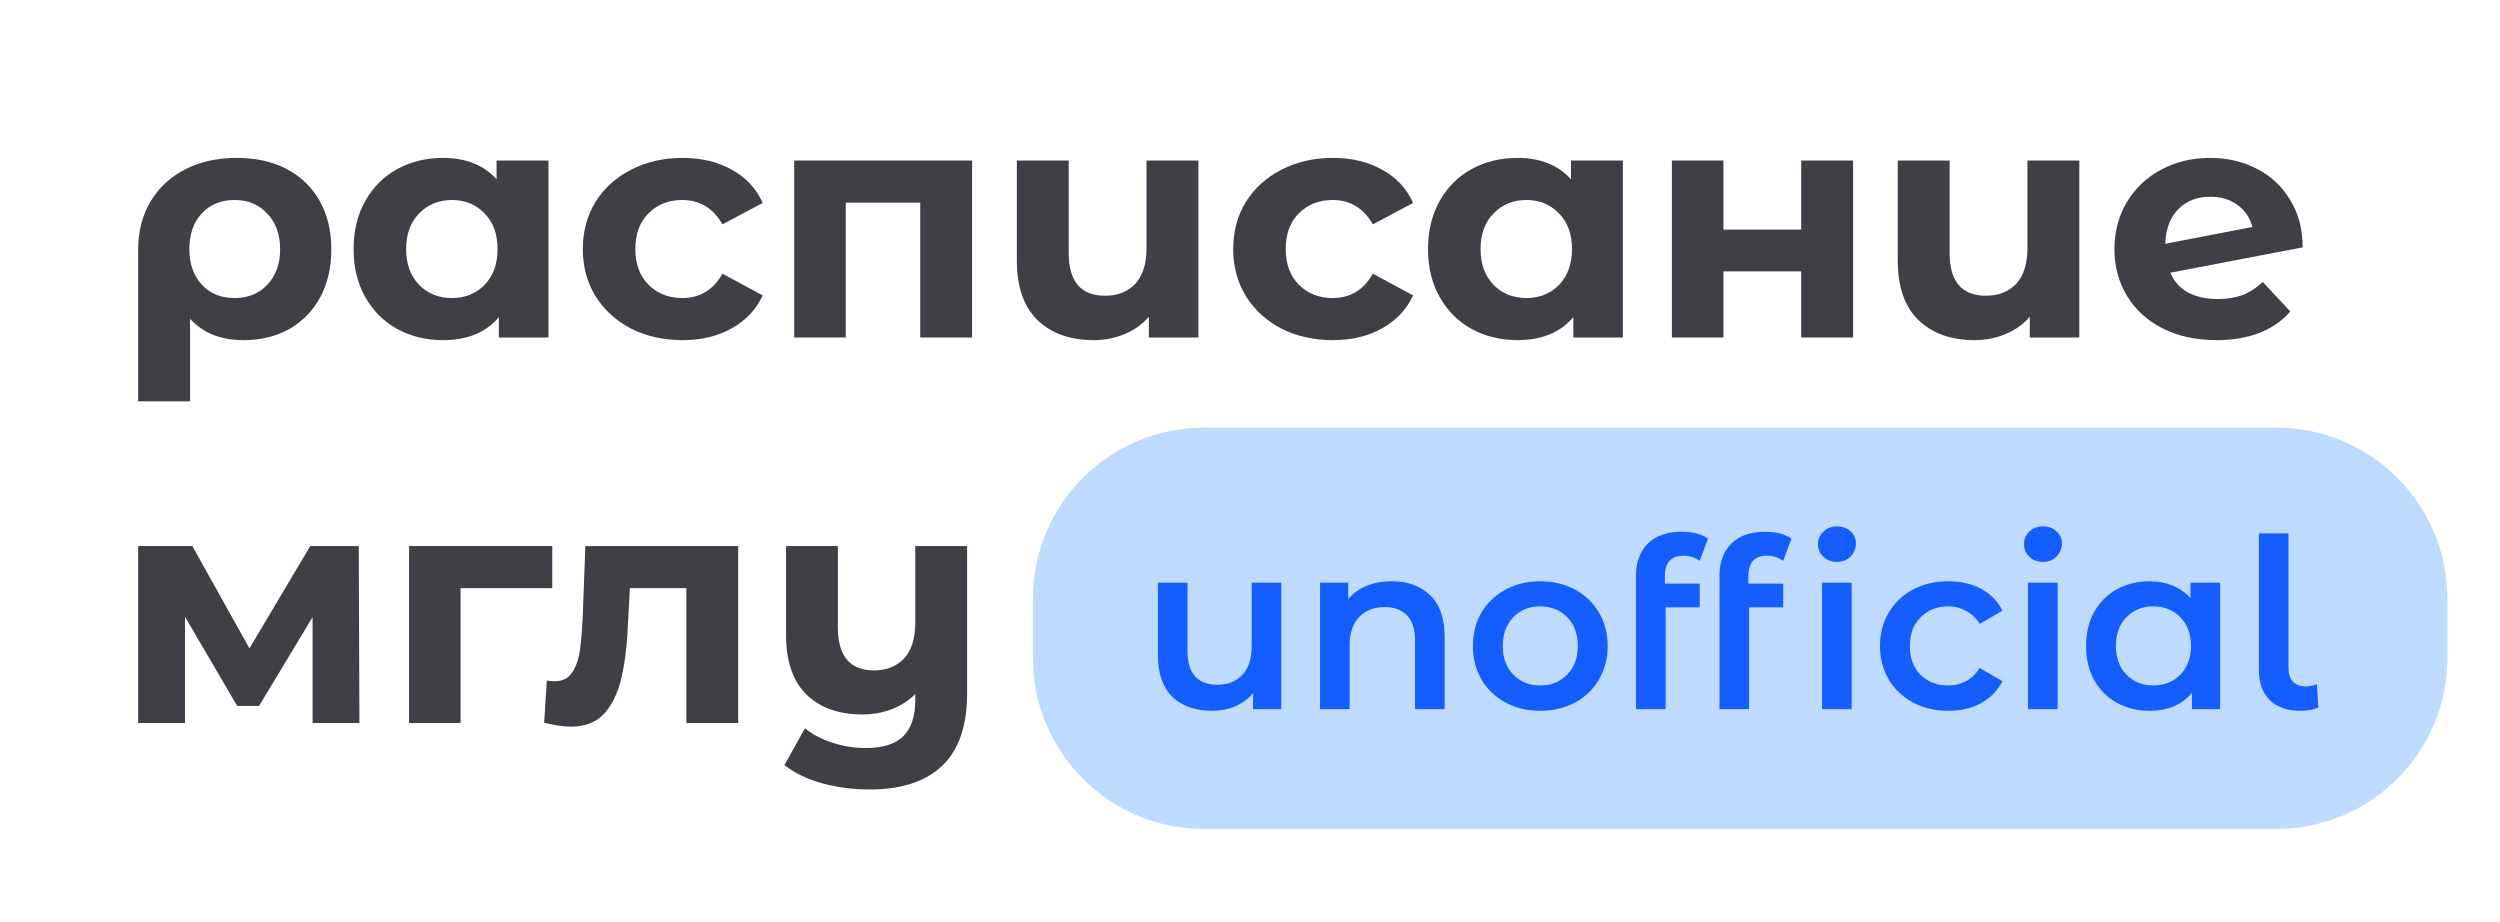
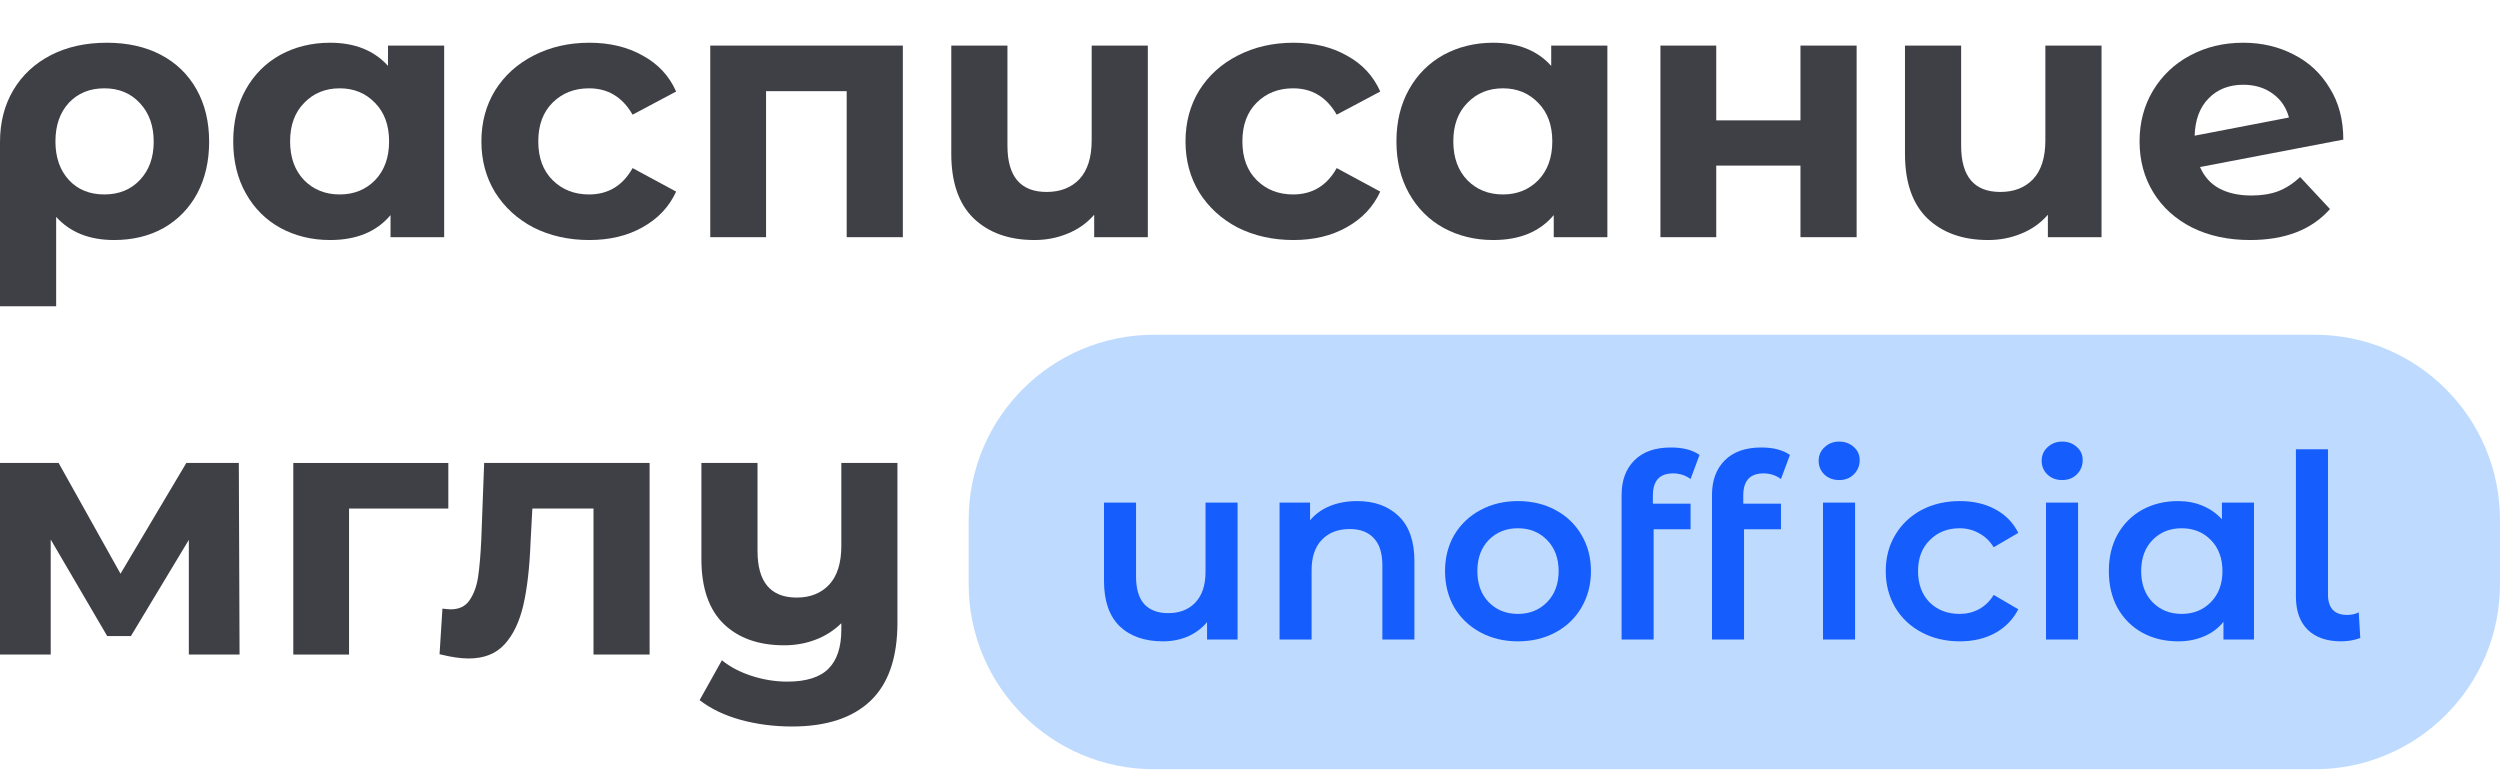
- <svg xmlns="http://www.w3.org/2000/svg" width="380" height="140" viewBox="0 0 380 140" fill="none">
-   <path d="M36.01 24C38.908 24 41.435 24.567 43.591 25.7C45.747 26.833 47.415 28.45 48.594 30.55C49.774 32.65 50.363 35.1 50.363 37.9C50.363 40.633 49.807 43.05 48.695 45.15C47.584 47.217 46.017 48.833 43.995 50C41.974 51.133 39.649 51.7 37.021 51.7C33.55 51.7 30.838 50.617 28.884 48.45V61H21V37.95C21 35.183 21.623 32.75 22.87 30.65C24.117 28.55 25.869 26.917 28.126 25.75C30.383 24.583 33.011 24 36.01 24ZM35.656 45.3C37.712 45.3 39.379 44.617 40.66 43.25C41.94 41.883 42.58 40.1 42.58 37.9C42.58 35.667 41.94 33.867 40.66 32.5C39.379 31.1 37.712 30.4 35.656 30.4C33.601 30.4 31.933 31.083 30.653 32.45C29.406 33.817 28.783 35.617 28.783 37.85C28.783 40.083 29.406 41.883 30.653 43.25C31.9 44.617 33.567 45.3 35.656 45.3Z" fill="#3F3F46" />
-   <path d="M83.361 24.4V51.3H75.831V48.2C73.877 50.533 71.046 51.7 67.34 51.7C64.78 51.7 62.455 51.133 60.366 50C58.311 48.867 56.694 47.25 55.514 45.15C54.335 43.05 53.745 40.617 53.745 37.85C53.745 35.083 54.335 32.65 55.514 30.55C56.694 28.45 58.311 26.833 60.366 25.7C62.455 24.567 64.78 24 67.34 24C70.811 24 73.523 25.083 75.477 27.25V24.4H83.361ZM68.705 45.3C70.693 45.3 72.344 44.633 73.658 43.3C74.972 41.933 75.629 40.117 75.629 37.85C75.629 35.583 74.972 33.783 73.658 32.45C72.344 31.083 70.693 30.4 68.705 30.4C66.683 30.4 65.016 31.083 63.702 32.45C62.388 33.783 61.73 35.583 61.73 37.85C61.73 40.117 62.388 41.933 63.702 43.3C65.016 44.633 66.683 45.3 68.705 45.3Z" fill="#3F3F46" />
-   <path d="M103.75 51.7C100.853 51.7 98.241 51.117 95.917 49.95C93.626 48.75 91.823 47.1 90.509 45C89.229 42.9 88.588 40.517 88.588 37.85C88.588 35.183 89.229 32.8 90.509 30.7C91.823 28.6 93.626 26.967 95.917 25.8C98.241 24.6 100.853 24 103.75 24C106.614 24 109.107 24.6 111.23 25.8C113.386 26.967 114.953 28.65 115.93 30.85L109.815 34.1C108.4 31.633 106.361 30.4 103.7 30.4C101.644 30.4 99.943 31.067 98.595 32.4C97.248 33.733 96.574 35.55 96.574 37.85C96.574 40.15 97.248 41.967 98.595 43.3C99.943 44.633 101.644 45.3 103.7 45.3C106.395 45.3 108.433 44.067 109.815 41.6L115.93 44.9C114.953 47.033 113.386 48.7 111.23 49.9C109.107 51.1 106.614 51.7 103.75 51.7Z" fill="#3F3F46" />
-   <path d="M147.759 24.4V51.3H139.875V30.8H128.555V51.3H120.721V24.4H147.759Z" fill="#3F3F46" />
-   <path d="M182.155 24.4V51.3H174.624V48.15C173.614 49.317 172.367 50.2 170.885 50.8C169.436 51.4 167.886 51.7 166.235 51.7C162.664 51.7 159.816 50.683 157.694 48.65C155.605 46.617 154.56 43.6 154.56 39.6V24.4H162.445V38.45C162.445 42.783 164.281 44.95 167.953 44.95C169.874 44.95 171.407 44.35 172.552 43.15C173.698 41.917 174.271 40.1 174.271 37.7V24.4H182.155Z" fill="#3F3F46" />
-   <path d="M202.607 51.7C199.71 51.7 197.099 51.117 194.774 49.95C192.483 48.75 190.68 47.1 189.366 45C188.086 42.9 187.446 40.517 187.446 37.85C187.446 35.183 188.086 32.8 189.366 30.7C190.68 28.6 192.483 26.967 194.774 25.8C197.099 24.6 199.71 24 202.607 24C205.471 24 207.964 24.6 210.087 25.8C212.243 26.967 213.81 28.65 214.787 30.85L208.672 34.1C207.257 31.633 205.218 30.4 202.557 30.4C200.501 30.4 198.8 31.067 197.452 32.4C196.105 33.733 195.431 35.55 195.431 37.85C195.431 40.15 196.105 41.967 197.452 43.3C198.8 44.633 200.501 45.3 202.557 45.3C205.252 45.3 207.291 44.067 208.672 41.6L214.787 44.9C213.81 47.033 212.243 48.7 210.087 49.9C207.964 51.1 205.471 51.7 202.607 51.7Z" fill="#3F3F46" />
-   <path d="M246.675 24.4V51.3H239.145V48.2C237.191 50.533 234.361 51.7 230.654 51.7C228.094 51.7 225.769 51.133 223.68 50C221.625 48.867 220.008 47.25 218.828 45.15C217.649 43.05 217.059 40.617 217.059 37.85C217.059 35.083 217.649 32.65 218.828 30.55C220.008 28.45 221.625 26.833 223.68 25.7C225.769 24.567 228.094 24 230.654 24C234.125 24 236.837 25.083 238.791 27.25V24.4H246.675ZM232.019 45.3C234.007 45.3 235.658 44.633 236.972 43.3C238.286 41.933 238.943 40.117 238.943 37.85C238.943 35.583 238.286 33.783 236.972 32.45C235.658 31.083 234.007 30.4 232.019 30.4C229.997 30.4 228.33 31.083 227.016 32.45C225.702 33.783 225.045 35.583 225.045 37.85C225.045 40.117 225.702 41.933 227.016 43.3C228.33 44.633 229.997 45.3 232.019 45.3Z" fill="#3F3F46" />
-   <path d="M254.126 24.4H261.96V34.9H273.786V24.4H281.67V51.3H273.786V41.25H261.96V51.3H254.126V24.4Z" fill="#3F3F46" />
-   <path d="M316.054 24.4V51.3H308.523V48.15C307.512 49.317 306.266 50.2 304.783 50.8C303.335 51.4 301.785 51.7 300.134 51.7C296.562 51.7 293.715 50.683 291.593 48.65C289.504 46.617 288.459 43.6 288.459 39.6V24.4H296.343V38.45C296.343 42.783 298.18 44.95 301.852 44.95C303.773 44.95 305.306 44.35 306.451 43.15C307.597 41.917 308.169 40.1 308.169 37.7V24.4H316.054Z" fill="#3F3F46" />
-   <path d="M337.113 45.45C338.528 45.45 339.774 45.25 340.852 44.85C341.964 44.417 342.992 43.75 343.935 42.85L348.13 47.35C345.569 50.25 341.829 51.7 336.91 51.7C333.844 51.7 331.132 51.117 328.774 49.95C326.415 48.75 324.596 47.1 323.315 45C322.035 42.9 321.395 40.517 321.395 37.85C321.395 35.217 322.018 32.85 323.265 30.75C324.545 28.617 326.28 26.967 328.47 25.8C330.694 24.6 333.187 24 335.95 24C338.544 24 340.903 24.55 343.026 25.65C345.148 26.717 346.833 28.283 348.079 30.35C349.36 32.383 350 34.8 350 37.6L329.885 41.45C330.458 42.783 331.351 43.783 332.564 44.45C333.811 45.117 335.327 45.45 337.113 45.45ZM335.95 29.9C333.962 29.9 332.345 30.533 331.098 31.8C329.852 33.067 329.195 34.817 329.127 37.05L342.369 34.5C341.998 33.1 341.24 31.983 340.094 31.15C338.949 30.317 337.567 29.9 335.95 29.9Z" fill="#3F3F46" />
-   <path d="M47.512 109.9V93.8L39.382 107.3H36.049L28.12 93.75V109.9H21V83H29.232L37.917 98.55L47.159 83H54.532L54.633 109.9H47.512Z" fill="#3F3F46" />
-   <path d="M83.945 89.4H70.007V109.9H62.179V83H83.945V89.4Z" fill="#3F3F46" />
-   <path d="M112.205 83V109.9H104.327V89.4H95.742L95.489 94.15C95.355 97.683 95.018 100.617 94.479 102.95C93.941 105.283 93.065 107.117 91.853 108.45C90.641 109.783 88.958 110.45 86.803 110.45C85.659 110.45 84.295 110.25 82.713 109.85L83.117 103.45C83.656 103.517 84.043 103.55 84.278 103.55C85.457 103.55 86.332 103.133 86.904 102.3C87.51 101.433 87.914 100.35 88.116 99.05C88.318 97.717 88.47 95.967 88.571 93.8L88.975 83H112.205Z" fill="#3F3F46" />
-   <path d="M147 83V105.4C147 110.333 145.738 114 143.213 116.4C140.688 118.8 137.018 120 132.204 120C129.645 120 127.221 119.683 124.932 119.05C122.676 118.417 120.774 117.5 119.225 116.3L122.356 110.7C123.501 111.633 124.898 112.367 126.548 112.9C128.197 113.433 129.864 113.7 131.547 113.7C134.173 113.7 136.092 113.1 137.304 111.9C138.516 110.7 139.122 108.867 139.122 106.4V105.5C138.112 106.5 136.917 107.267 135.537 107.8C134.156 108.333 132.675 108.6 131.093 108.6C127.524 108.6 124.696 107.6 122.609 105.6C120.521 103.567 119.478 100.533 119.478 96.5V83H127.356V95.35C127.356 99.717 129.19 101.9 132.86 101.9C134.745 101.9 136.26 101.3 137.405 100.1C138.55 98.867 139.122 97.05 139.122 94.65V83H147Z" fill="#3F3F46" />
-   <rect x="157" y="65" width="215" height="61" rx="26" fill="#BEDBFF" />
-   <path d="M194.756 88.568V107.792H190.472V105.344C189.752 106.208 188.852 106.88 187.772 107.36C186.692 107.816 185.528 108.044 184.28 108.044C181.712 108.044 179.684 107.336 178.196 105.92C176.732 104.48 176 102.356 176 99.548V88.568H180.5V98.936C180.5 100.664 180.884 101.96 181.652 102.824C182.444 103.664 183.56 104.084 185 104.084C186.608 104.084 187.88 103.592 188.816 102.608C189.776 101.6 190.256 100.16 190.256 98.288V88.568H194.756Z" fill="#155DFC" />
-   <path d="M211.556 88.352C213.98 88.352 215.924 89.06 217.388 90.476C218.852 91.892 219.584 93.992 219.584 96.776V107.792H215.084V97.352C215.084 95.672 214.688 94.412 213.896 93.572C213.104 92.708 211.976 92.276 210.512 92.276C208.856 92.276 207.548 92.78 206.588 93.788C205.628 94.772 205.148 96.2 205.148 98.072V107.792H200.648V88.568H204.932V91.052C205.676 90.164 206.612 89.492 207.74 89.036C208.868 88.58 210.14 88.352 211.556 88.352Z" fill="#155DFC" />
-   <path d="M234.108 108.044C232.164 108.044 230.412 107.624 228.852 106.784C227.292 105.944 226.068 104.78 225.18 103.292C224.316 101.78 223.884 100.076 223.884 98.18C223.884 96.284 224.316 94.592 225.18 93.104C226.068 91.616 227.292 90.452 228.852 89.612C230.412 88.772 232.164 88.352 234.108 88.352C236.076 88.352 237.84 88.772 239.4 89.612C240.96 90.452 242.172 91.616 243.036 93.104C243.924 94.592 244.368 96.284 244.368 98.18C244.368 100.076 243.924 101.78 243.036 103.292C242.172 104.78 240.96 105.944 239.4 106.784C237.84 107.624 236.076 108.044 234.108 108.044ZM234.108 104.192C235.764 104.192 237.132 103.64 238.212 102.536C239.292 101.432 239.832 99.98 239.832 98.18C239.832 96.38 239.292 94.928 238.212 93.824C237.132 92.72 235.764 92.168 234.108 92.168C232.452 92.168 231.084 92.72 230.004 93.824C228.948 94.928 228.42 96.38 228.42 98.18C228.42 99.98 228.948 101.432 230.004 102.536C231.084 103.64 232.452 104.192 234.108 104.192Z" fill="#155DFC" />
-   <path d="M255.907 84.464C254.011 84.464 253.063 85.496 253.063 87.56V88.712H258.355V92.312H253.171V107.792H248.671V87.488C248.671 85.448 249.271 83.828 250.471 82.628C251.671 81.428 253.375 80.828 255.583 80.828C257.287 80.828 258.631 81.176 259.615 81.872L258.355 85.256C257.635 84.728 256.819 84.464 255.907 84.464Z" fill="#155DFC" />
-   <path d="M268.599 84.464C266.703 84.464 265.755 85.496 265.755 87.56V88.712H271.047V92.312H265.863V107.792H261.363V87.488C261.363 85.448 261.963 83.828 263.163 82.628C264.363 81.428 266.067 80.828 268.275 80.828C269.979 80.828 271.323 81.176 272.307 81.872L271.047 85.256C270.327 84.728 269.511 84.464 268.599 84.464ZM276.951 88.568H281.451V107.792H276.951V88.568ZM279.219 85.4C278.403 85.4 277.719 85.148 277.167 84.644C276.615 84.116 276.339 83.468 276.339 82.7C276.339 81.932 276.615 81.296 277.167 80.792C277.719 80.264 278.403 80 279.219 80C280.035 80 280.719 80.252 281.271 80.756C281.823 81.236 282.099 81.848 282.099 82.592C282.099 83.384 281.823 84.056 281.271 84.608C280.743 85.136 280.059 85.4 279.219 85.4Z" fill="#155DFC" />
-   <path d="M296.163 108.044C294.171 108.044 292.383 107.624 290.799 106.784C289.215 105.944 287.979 104.78 287.091 103.292C286.203 101.78 285.759 100.076 285.759 98.18C285.759 96.284 286.203 94.592 287.091 93.104C287.979 91.616 289.203 90.452 290.763 89.612C292.347 88.772 294.147 88.352 296.163 88.352C298.059 88.352 299.715 88.736 301.131 89.504C302.571 90.272 303.651 91.376 304.371 92.816L300.915 94.832C300.363 93.944 299.667 93.284 298.827 92.852C298.011 92.396 297.111 92.168 296.127 92.168C294.447 92.168 293.055 92.72 291.951 93.824C290.847 94.904 290.295 96.356 290.295 98.18C290.295 100.004 290.835 101.468 291.915 102.572C293.019 103.652 294.423 104.192 296.127 104.192C297.111 104.192 298.011 103.976 298.827 103.544C299.667 103.088 300.363 102.416 300.915 101.528L304.371 103.544C303.627 104.984 302.535 106.1 301.095 106.892C299.679 107.66 298.035 108.044 296.163 108.044Z" fill="#155DFC" />
-   <path d="M308.261 88.568H312.761V107.792H308.261V88.568ZM310.529 85.4C309.713 85.4 309.029 85.148 308.477 84.644C307.925 84.116 307.649 83.468 307.649 82.7C307.649 81.932 307.925 81.296 308.477 80.792C309.029 80.264 309.713 80 310.529 80C311.345 80 312.029 80.252 312.581 80.756C313.133 81.236 313.409 81.848 313.409 82.592C313.409 83.384 313.133 84.056 312.581 84.608C312.053 85.136 311.369 85.4 310.529 85.4Z" fill="#155DFC" />
-   <path d="M337.459 88.568V107.792H333.175V105.308C332.431 106.22 331.507 106.904 330.403 107.36C329.323 107.816 328.123 108.044 326.803 108.044C324.931 108.044 323.251 107.636 321.763 106.82C320.299 106.004 319.147 104.852 318.307 103.364C317.491 101.876 317.083 100.148 317.083 98.18C317.083 96.212 317.491 94.496 318.307 93.032C319.147 91.544 320.299 90.392 321.763 89.576C323.251 88.76 324.931 88.352 326.803 88.352C328.051 88.352 329.191 88.568 330.223 89C331.279 89.432 332.191 90.068 332.959 90.908V88.568H337.459ZM327.307 104.192C328.963 104.192 330.331 103.64 331.411 102.536C332.491 101.432 333.031 99.98 333.031 98.18C333.031 96.38 332.491 94.928 331.411 93.824C330.331 92.72 328.963 92.168 327.307 92.168C325.651 92.168 324.283 92.72 323.203 93.824C322.147 94.928 321.619 96.38 321.619 98.18C321.619 99.98 322.147 101.432 323.203 102.536C324.283 103.64 325.651 104.192 327.307 104.192Z" fill="#155DFC" />
-   <path d="M349.683 108.044C347.691 108.044 346.131 107.504 345.003 106.424C343.899 105.32 343.347 103.772 343.347 101.78V81.08H347.847V101.456C347.847 103.376 348.747 104.336 350.547 104.336C351.147 104.336 351.687 104.216 352.167 103.976L352.383 107.576C351.543 107.888 350.643 108.044 349.683 108.044Z" fill="#155DFC" />
+ <svg xmlns="http://www.w3.org/2000/svg" width="351" height="108" viewBox="0 0 351 108" fill="none">
+   <path d="M15.01 6C17.908 6 20.435 6.567 22.591 7.7C24.747 8.833 26.415 10.45 27.594 12.55C28.774 14.65 29.363 17.1 29.363 19.9C29.363 22.633 28.807 25.05 27.695 27.15C26.584 29.217 25.017 30.833 22.995 32C20.974 33.133 18.649 33.7 16.021 33.7C12.55 33.7 9.838 32.617 7.884 30.45V43H0V19.95C0 17.183 0.623 14.75 1.87 12.65C3.117 10.55 4.869 8.917 7.126 7.75C9.383 6.583 12.011 6 15.01 6ZM14.656 27.3C16.712 27.3 18.379 26.617 19.66 25.25C20.94 23.883 21.58 22.1 21.58 19.9C21.58 17.667 20.94 15.867 19.66 14.5C18.379 13.1 16.712 12.4 14.656 12.4C12.601 12.4 10.933 13.083 9.653 14.45C8.406 15.817 7.783 17.617 7.783 19.85C7.783 22.083 8.406 23.883 9.653 25.25C10.9 26.617 12.567 27.3 14.656 27.3Z" fill="#3F3F46" />
+   <path d="M62.361 6.4V33.3H54.831V30.2C52.877 32.533 50.047 33.7 46.34 33.7C43.78 33.7 41.455 33.133 39.366 32C37.311 30.867 35.694 29.25 34.514 27.15C33.335 25.05 32.745 22.617 32.745 19.85C32.745 17.083 33.335 14.65 34.514 12.55C35.694 10.45 37.311 8.833 39.366 7.7C41.455 6.567 43.78 6 46.34 6C49.811 6 52.523 7.083 54.477 9.25V6.4H62.361ZM47.705 27.3C49.693 27.3 51.344 26.633 52.658 25.3C53.972 23.933 54.629 22.117 54.629 19.85C54.629 17.583 53.972 15.783 52.658 14.45C51.344 13.083 49.693 12.4 47.705 12.4C45.683 12.4 44.016 13.083 42.702 14.45C41.388 15.783 40.73 17.583 40.73 19.85C40.73 22.117 41.388 23.933 42.702 25.3C44.016 26.633 45.683 27.3 47.705 27.3Z" fill="#3F3F46" />
+   <path d="M82.75 33.7C79.853 33.7 77.241 33.117 74.917 31.95C72.626 30.75 70.823 29.1 69.509 27C68.229 24.9 67.588 22.517 67.588 19.85C67.588 17.183 68.229 14.8 69.509 12.7C70.823 10.6 72.626 8.967 74.917 7.8C77.241 6.6 79.853 6 82.75 6C85.614 6 88.107 6.6 90.23 7.8C92.386 8.967 93.953 10.65 94.93 12.85L88.815 16.1C87.4 13.633 85.361 12.4 82.7 12.4C80.644 12.4 78.943 13.067 77.595 14.4C76.248 15.733 75.574 17.55 75.574 19.85C75.574 22.15 76.248 23.967 77.595 25.3C78.943 26.633 80.644 27.3 82.7 27.3C85.395 27.3 87.433 26.067 88.815 23.6L94.93 26.9C93.953 29.033 92.386 30.7 90.23 31.9C88.107 33.1 85.614 33.7 82.75 33.7Z" fill="#3F3F46" />
+   <path d="M126.759 6.4V33.3H118.875V12.8H107.555V33.3H99.721V6.4H126.759Z" fill="#3F3F46" />
+   <path d="M161.155 6.4V33.3H153.624V30.15C152.614 31.317 151.367 32.2 149.885 32.8C148.436 33.4 146.886 33.7 145.235 33.7C141.664 33.7 138.816 32.683 136.694 30.65C134.605 28.617 133.56 25.6 133.56 21.6V6.4H141.445V20.45C141.445 24.783 143.281 26.95 146.953 26.95C148.874 26.95 150.407 26.35 151.552 25.15C152.698 23.917 153.271 22.1 153.271 19.7V6.4H161.155Z" fill="#3F3F46" />
+   <path d="M181.607 33.7C178.71 33.7 176.099 33.117 173.774 31.95C171.483 30.75 169.68 29.1 168.366 27C167.086 24.9 166.446 22.517 166.446 19.85C166.446 17.183 167.086 14.8 168.366 12.7C169.68 10.6 171.483 8.967 173.774 7.8C176.099 6.6 178.71 6 181.607 6C184.471 6 186.964 6.6 189.087 7.8C191.243 8.967 192.81 10.65 193.787 12.85L187.672 16.1C186.257 13.633 184.218 12.4 181.557 12.4C179.501 12.4 177.8 13.067 176.452 14.4C175.105 15.733 174.431 17.55 174.431 19.85C174.431 22.15 175.105 23.967 176.452 25.3C177.8 26.633 179.501 27.3 181.557 27.3C184.252 27.3 186.291 26.067 187.672 23.6L193.787 26.9C192.81 29.033 191.243 30.7 189.087 31.9C186.964 33.1 184.471 33.7 181.607 33.7Z" fill="#3F3F46" />
+   <path d="M225.675 6.4V33.3H218.145V30.2C216.191 32.533 213.361 33.7 209.654 33.7C207.094 33.7 204.769 33.133 202.68 32C200.625 30.867 199.008 29.25 197.828 27.15C196.649 25.05 196.059 22.617 196.059 19.85C196.059 17.083 196.649 14.65 197.828 12.55C199.008 10.45 200.625 8.833 202.68 7.7C204.769 6.567 207.094 6 209.654 6C213.125 6 215.837 7.083 217.791 9.25V6.4H225.675ZM211.019 27.3C213.007 27.3 214.658 26.633 215.972 25.3C217.286 23.933 217.943 22.117 217.943 19.85C217.943 17.583 217.286 15.783 215.972 14.45C214.658 13.083 213.007 12.4 211.019 12.4C208.997 12.4 207.33 13.083 206.016 14.45C204.702 15.783 204.045 17.583 204.045 19.85C204.045 22.117 204.702 23.933 206.016 25.3C207.33 26.633 208.997 27.3 211.019 27.3Z" fill="#3F3F46" />
+   <path d="M233.126 6.4H240.96V16.9H252.786V6.4H260.67V33.3H252.786V23.25H240.96V33.3H233.126V6.4Z" fill="#3F3F46" />
+   <path d="M295.054 6.4V33.3H287.523V30.15C286.512 31.317 285.266 32.2 283.783 32.8C282.335 33.4 280.785 33.7 279.134 33.7C275.562 33.7 272.715 32.683 270.593 30.65C268.504 28.617 267.459 25.6 267.459 21.6V6.4H275.343V20.45C275.343 24.783 277.18 26.95 280.852 26.95C282.773 26.95 284.306 26.35 285.451 25.15C286.597 23.917 287.169 22.1 287.169 19.7V6.4H295.054Z" fill="#3F3F46" />
+   <path d="M316.113 27.45C317.528 27.45 318.774 27.25 319.852 26.85C320.964 26.417 321.992 25.75 322.935 24.85L327.13 29.35C324.569 32.25 320.829 33.7 315.91 33.7C312.844 33.7 310.132 33.117 307.774 31.95C305.415 30.75 303.596 29.1 302.315 27C301.035 24.9 300.395 22.517 300.395 19.85C300.395 17.217 301.018 14.85 302.265 12.75C303.545 10.617 305.28 8.967 307.47 7.8C309.694 6.6 312.187 6 314.95 6C317.544 6 319.903 6.55 322.026 7.65C324.148 8.717 325.833 10.283 327.079 12.35C328.36 14.383 329 16.8 329 19.6L308.885 23.45C309.458 24.783 310.351 25.783 311.564 26.45C312.811 27.117 314.327 27.45 316.113 27.45ZM314.95 11.9C312.962 11.9 311.345 12.533 310.098 13.8C308.852 15.067 308.195 16.817 308.127 19.05L321.369 16.5C320.998 15.1 320.24 13.983 319.094 13.15C317.949 12.317 316.567 11.9 314.95 11.9Z" fill="#3F3F46" />
+   <path d="M26.512 91.9V75.8L18.382 89.3H15.049L7.12 75.75V91.9H0V65H8.231L16.918 80.55L26.159 65H33.532L33.633 91.9H26.512Z" fill="#3F3F46" />
+   <path d="M62.945 71.4H49.007V91.9H41.179V65H62.945V71.4Z" fill="#3F3F46" />
+   <path d="M91.205 65V91.9H83.327V71.4H74.742L74.489 76.15C74.355 79.683 74.018 82.617 73.479 84.95C72.941 87.283 72.065 89.117 70.853 90.45C69.641 91.783 67.958 92.45 65.803 92.45C64.659 92.45 63.295 92.25 61.713 91.85L62.117 85.45C62.656 85.517 63.043 85.55 63.278 85.55C64.457 85.55 65.332 85.133 65.904 84.3C66.51 83.433 66.914 82.35 67.116 81.05C67.318 79.717 67.47 77.967 67.571 75.8L67.975 65H91.205Z" fill="#3F3F46" />
+   <path d="M126 65V87.4C126 92.333 124.738 96 122.213 98.4C119.688 100.8 116.018 102 111.204 102C108.645 102 106.221 101.683 103.932 101.05C101.676 100.417 99.774 99.5 98.225 98.3L101.356 92.7C102.501 93.633 103.898 94.367 105.548 94.9C107.197 95.433 108.864 95.7 110.547 95.7C113.173 95.7 115.092 95.1 116.304 93.9C117.516 92.7 118.122 90.867 118.122 88.4V87.5C117.112 88.5 115.917 89.267 114.537 89.8C113.156 90.333 111.675 90.6 110.093 90.6C106.524 90.6 103.696 89.6 101.609 87.6C99.521 85.567 98.478 82.533 98.478 78.5V65H106.356V77.35C106.356 81.717 108.19 83.9 111.86 83.9C113.745 83.9 115.26 83.3 116.405 82.1C117.55 80.867 118.122 79.05 118.122 76.65V65H126Z" fill="#3F3F46" />
+   <rect x="136" y="47" width="215" height="61" rx="26" fill="#BEDBFF" />
+   <path d="M173.756 70.568V89.792H169.472V87.344C168.752 88.208 167.852 88.88 166.772 89.36C165.692 89.816 164.528 90.044 163.28 90.044C160.712 90.044 158.684 89.336 157.196 87.92C155.732 86.48 155 84.356 155 81.548V70.568H159.5V80.936C159.5 82.664 159.884 83.96 160.652 84.824C161.444 85.664 162.56 86.084 164 86.084C165.608 86.084 166.88 85.592 167.816 84.608C168.776 83.6 169.256 82.16 169.256 80.288V70.568H173.756Z" fill="#155DFC" />
+   <path d="M190.556 70.352C192.98 70.352 194.924 71.06 196.388 72.476C197.852 73.892 198.584 75.992 198.584 78.776V89.792H194.084V79.352C194.084 77.672 193.688 76.412 192.896 75.572C192.104 74.708 190.976 74.276 189.512 74.276C187.856 74.276 186.548 74.78 185.588 75.788C184.628 76.772 184.148 78.2 184.148 80.072V89.792H179.648V70.568H183.932V73.052C184.676 72.164 185.612 71.492 186.74 71.036C187.868 70.58 189.14 70.352 190.556 70.352Z" fill="#155DFC" />
+   <path d="M213.108 90.044C211.164 90.044 209.412 89.624 207.852 88.784C206.292 87.944 205.068 86.78 204.18 85.292C203.316 83.78 202.884 82.076 202.884 80.18C202.884 78.284 203.316 76.592 204.18 75.104C205.068 73.616 206.292 72.452 207.852 71.612C209.412 70.772 211.164 70.352 213.108 70.352C215.076 70.352 216.84 70.772 218.4 71.612C219.96 72.452 221.172 73.616 222.036 75.104C222.924 76.592 223.368 78.284 223.368 80.18C223.368 82.076 222.924 83.78 222.036 85.292C221.172 86.78 219.96 87.944 218.4 88.784C216.84 89.624 215.076 90.044 213.108 90.044ZM213.108 86.192C214.764 86.192 216.132 85.64 217.212 84.536C218.292 83.432 218.832 81.98 218.832 80.18C218.832 78.38 218.292 76.928 217.212 75.824C216.132 74.72 214.764 74.168 213.108 74.168C211.452 74.168 210.084 74.72 209.004 75.824C207.948 76.928 207.42 78.38 207.42 80.18C207.42 81.98 207.948 83.432 209.004 84.536C210.084 85.64 211.452 86.192 213.108 86.192Z" fill="#155DFC" />
+   <path d="M234.907 66.464C233.011 66.464 232.063 67.496 232.063 69.56V70.712H237.355V74.312H232.171V89.792H227.671V69.488C227.671 67.448 228.271 65.828 229.471 64.628C230.671 63.428 232.375 62.828 234.583 62.828C236.287 62.828 237.631 63.176 238.615 63.872L237.355 67.256C236.635 66.728 235.819 66.464 234.907 66.464Z" fill="#155DFC" />
+   <path d="M247.599 66.464C245.703 66.464 244.755 67.496 244.755 69.56V70.712H250.047V74.312H244.863V89.792H240.363V69.488C240.363 67.448 240.963 65.828 242.163 64.628C243.363 63.428 245.067 62.828 247.275 62.828C248.979 62.828 250.323 63.176 251.307 63.872L250.047 67.256C249.327 66.728 248.511 66.464 247.599 66.464ZM255.951 70.568H260.451V89.792H255.951V70.568ZM258.219 67.4C257.403 67.4 256.719 67.148 256.167 66.644C255.615 66.116 255.339 65.468 255.339 64.7C255.339 63.932 255.615 63.296 256.167 62.792C256.719 62.264 257.403 62 258.219 62C259.035 62 259.719 62.252 260.271 62.756C260.823 63.236 261.099 63.848 261.099 64.592C261.099 65.384 260.823 66.056 260.271 66.608C259.743 67.136 259.059 67.4 258.219 67.4Z" fill="#155DFC" />
+   <path d="M275.163 90.044C273.171 90.044 271.383 89.624 269.799 88.784C268.215 87.944 266.979 86.78 266.091 85.292C265.203 83.78 264.759 82.076 264.759 80.18C264.759 78.284 265.203 76.592 266.091 75.104C266.979 73.616 268.203 72.452 269.763 71.612C271.347 70.772 273.147 70.352 275.163 70.352C277.059 70.352 278.715 70.736 280.131 71.504C281.571 72.272 282.651 73.376 283.371 74.816L279.915 76.832C279.363 75.944 278.667 75.284 277.827 74.852C277.011 74.396 276.111 74.168 275.127 74.168C273.447 74.168 272.055 74.72 270.951 75.824C269.847 76.904 269.295 78.356 269.295 80.18C269.295 82.004 269.835 83.468 270.915 84.572C272.019 85.652 273.423 86.192 275.127 86.192C276.111 86.192 277.011 85.976 277.827 85.544C278.667 85.088 279.363 84.416 279.915 83.528L283.371 85.544C282.627 86.984 281.535 88.1 280.095 88.892C278.679 89.66 277.035 90.044 275.163 90.044Z" fill="#155DFC" />
+   <path d="M287.261 70.568H291.761V89.792H287.261V70.568ZM289.529 67.4C288.713 67.4 288.029 67.148 287.477 66.644C286.925 66.116 286.649 65.468 286.649 64.7C286.649 63.932 286.925 63.296 287.477 62.792C288.029 62.264 288.713 62 289.529 62C290.345 62 291.029 62.252 291.581 62.756C292.133 63.236 292.409 63.848 292.409 64.592C292.409 65.384 292.133 66.056 291.581 66.608C291.053 67.136 290.369 67.4 289.529 67.4Z" fill="#155DFC" />
+   <path d="M316.459 70.568V89.792H312.175V87.308C311.431 88.22 310.507 88.904 309.403 89.36C308.323 89.816 307.123 90.044 305.803 90.044C303.931 90.044 302.251 89.636 300.763 88.82C299.299 88.004 298.147 86.852 297.307 85.364C296.491 83.876 296.083 82.148 296.083 80.18C296.083 78.212 296.491 76.496 297.307 75.032C298.147 73.544 299.299 72.392 300.763 71.576C302.251 70.76 303.931 70.352 305.803 70.352C307.051 70.352 308.191 70.568 309.223 71C310.279 71.432 311.191 72.068 311.959 72.908V70.568H316.459ZM306.307 86.192C307.963 86.192 309.331 85.64 310.411 84.536C311.491 83.432 312.031 81.98 312.031 80.18C312.031 78.38 311.491 76.928 310.411 75.824C309.331 74.72 307.963 74.168 306.307 74.168C304.651 74.168 303.283 74.72 302.203 75.824C301.147 76.928 300.619 78.38 300.619 80.18C300.619 81.98 301.147 83.432 302.203 84.536C303.283 85.64 304.651 86.192 306.307 86.192Z" fill="#155DFC" />
+   <path d="M328.683 90.044C326.691 90.044 325.131 89.504 324.003 88.424C322.899 87.32 322.347 85.772 322.347 83.78V63.08H326.847V83.456C326.847 85.376 327.747 86.336 329.547 86.336C330.147 86.336 330.687 86.216 331.167 85.976L331.383 89.576C330.543 89.888 329.643 90.044 328.683 90.044Z" fill="#155DFC" />
</svg>
